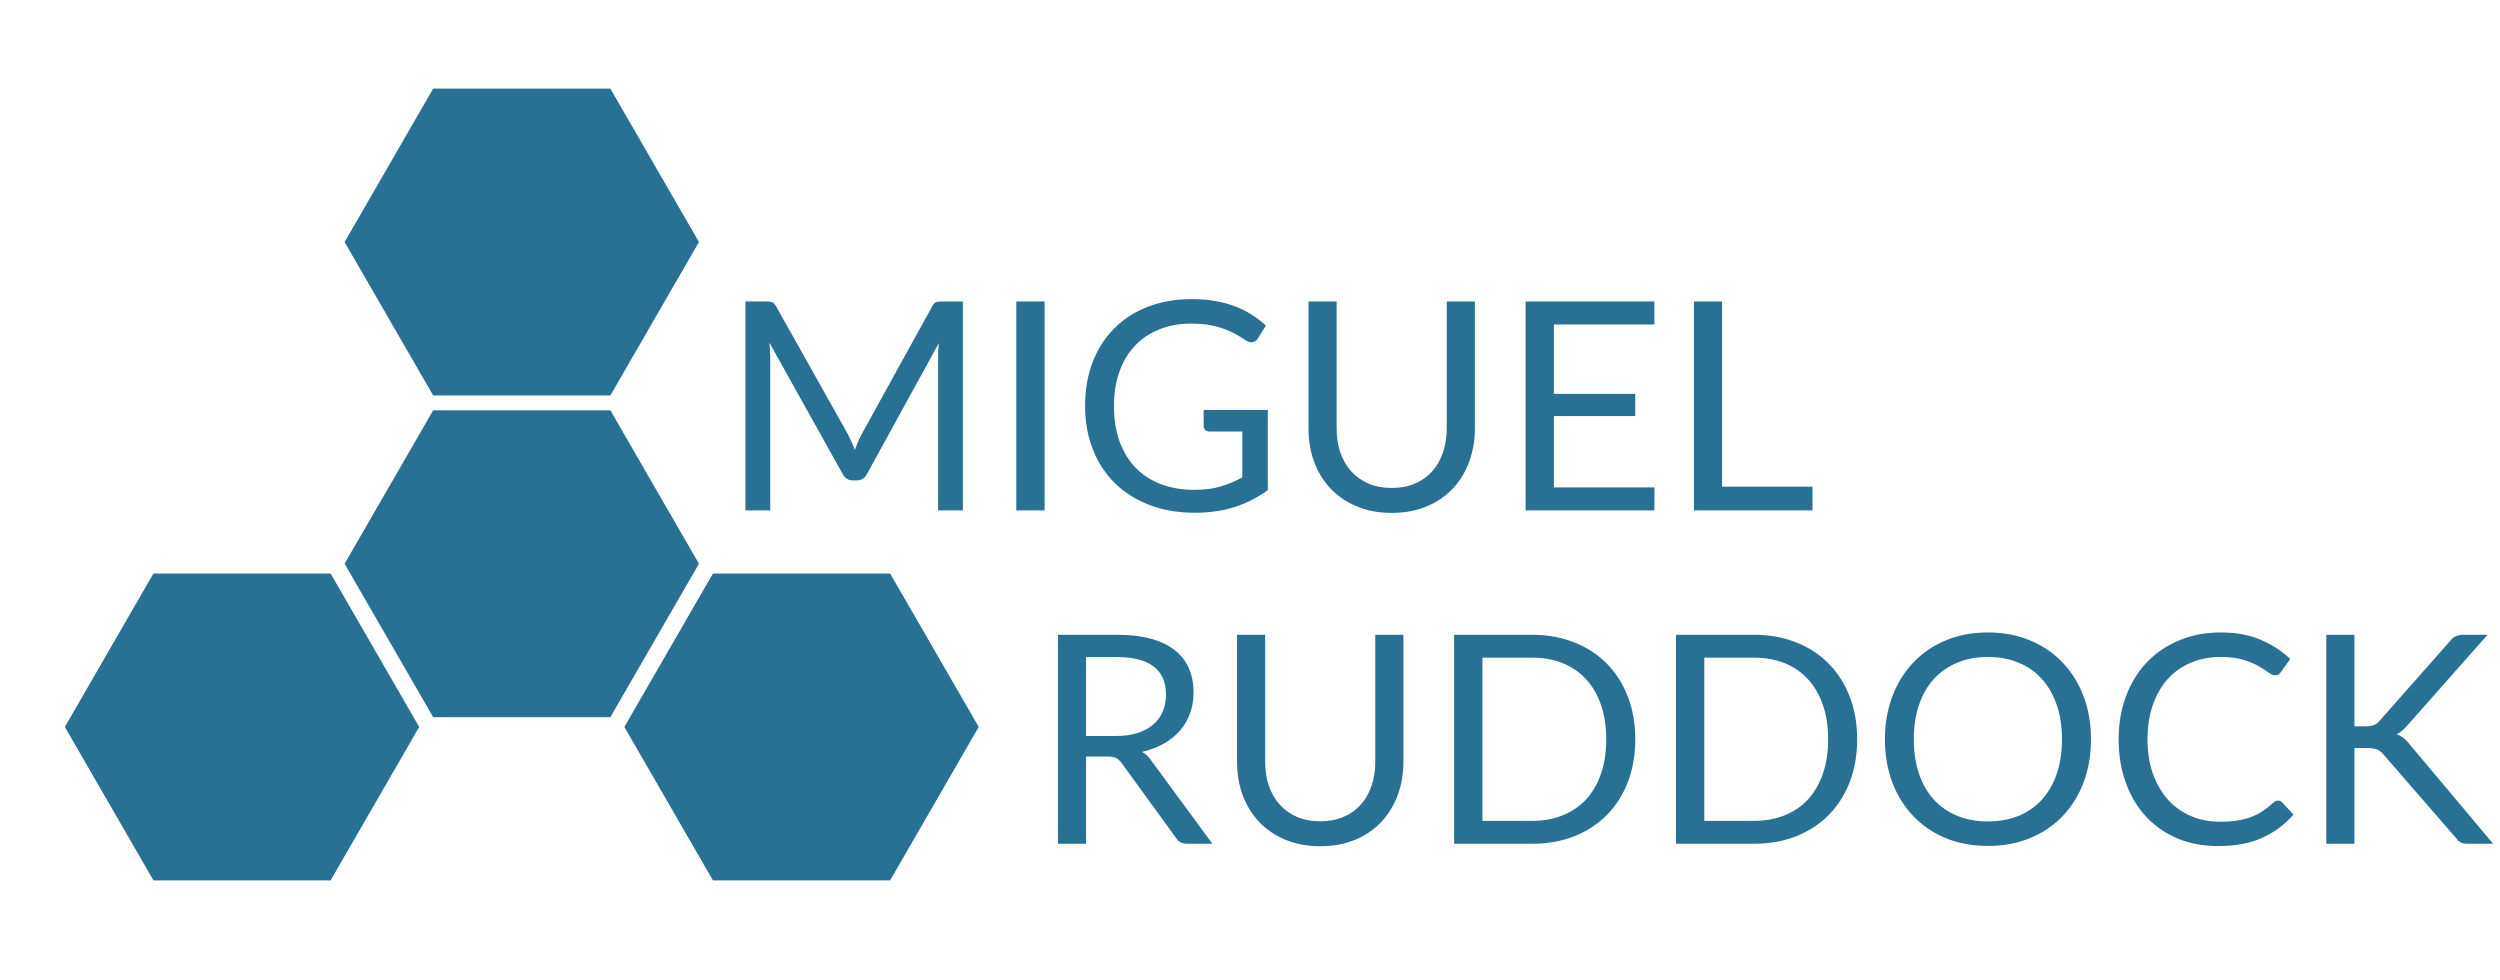
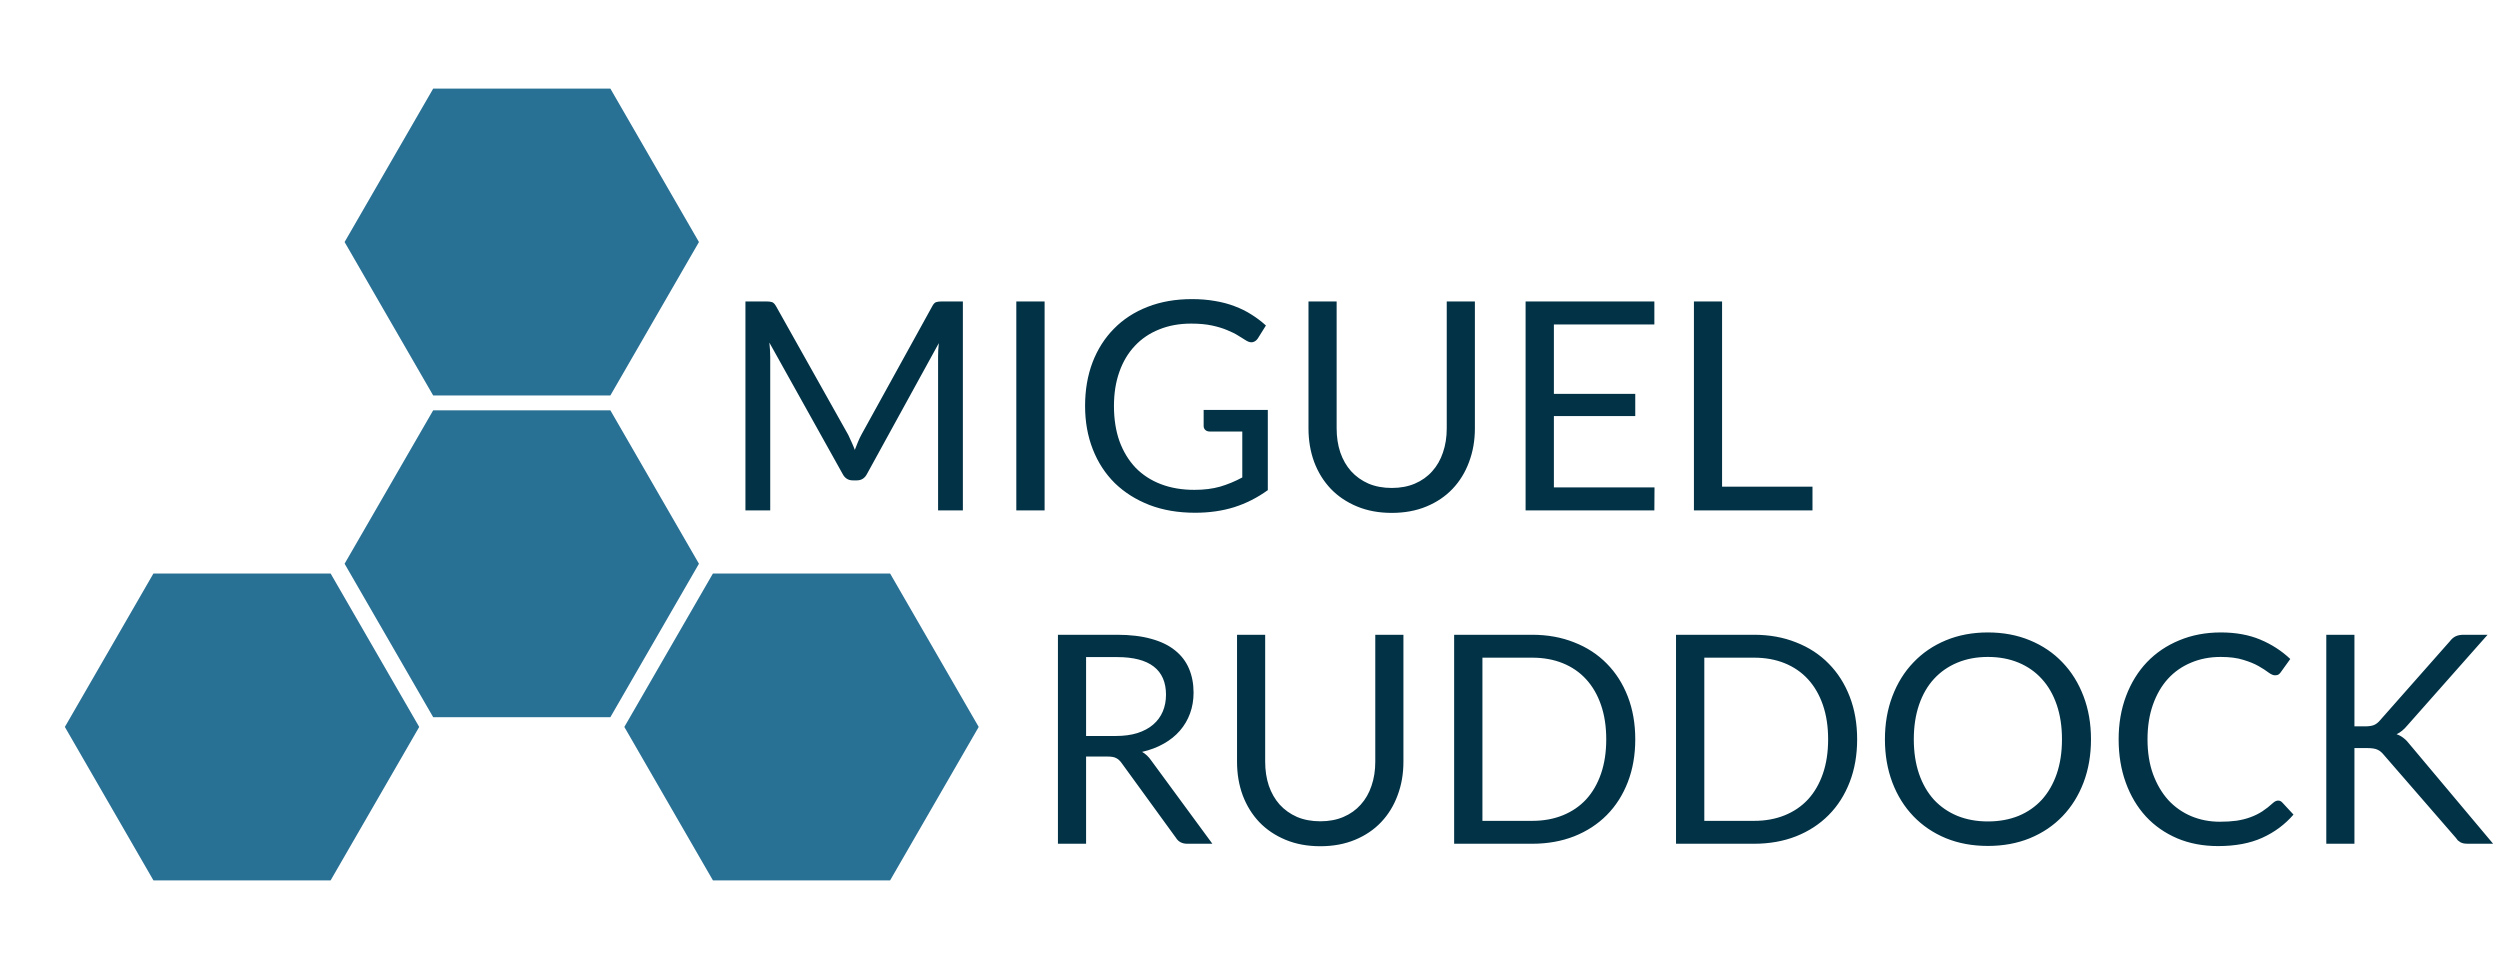
<svg xmlns="http://www.w3.org/2000/svg" width="240" height="94" viewBox="0 0 240 94" fill="none">
  <path d="M41.586 8.505L58.595 8.505L67.099 23.235L58.595 37.966L41.586 37.966L33.081 23.235L41.586 8.505Z" fill="#287094" />
  <path d="M14.73 55.056L31.739 55.056L40.244 69.786L31.739 84.516L14.73 84.516L6.226 69.786L14.73 55.056Z" fill="#287094" />
  <path d="M41.586 39.39L58.595 39.39L67.099 54.12L58.595 68.85L41.586 68.85L33.081 54.12L41.586 39.39Z" fill="#287094" />
-   <path d="M68.443 55.056L85.452 55.056L93.957 69.786L85.452 84.516L68.443 84.516L59.939 69.786L68.443 55.056Z" fill="#287094" />
-   <path d="M92.436 28.938V49H90.056V34.258C90.056 34.062 90.061 33.852 90.07 33.628C90.089 33.404 90.107 33.175 90.126 32.942L83.238 45.486C83.023 45.906 82.697 46.116 82.258 46.116H81.866C81.427 46.116 81.101 45.906 80.886 45.486L73.858 32.886C73.914 33.381 73.942 33.838 73.942 34.258V49H71.562V28.938H73.564C73.807 28.938 73.993 28.961 74.124 29.008C74.255 29.055 74.381 29.185 74.502 29.4L81.432 41.748C81.544 41.972 81.651 42.205 81.754 42.448C81.866 42.691 81.969 42.938 82.062 43.19C82.155 42.938 82.253 42.691 82.356 42.448C82.459 42.196 82.571 41.958 82.692 41.734L89.496 29.4C89.608 29.185 89.729 29.055 89.86 29.008C90 28.961 90.191 28.938 90.434 28.938H92.436ZM100.282 49H97.566V28.938H100.282V49ZM121.71 39.354V47.054C120.702 47.782 119.624 48.328 118.476 48.692C117.337 49.047 116.086 49.224 114.724 49.224C113.109 49.224 111.653 48.977 110.356 48.482C109.058 47.978 107.948 47.278 107.024 46.382C106.109 45.477 105.404 44.394 104.91 43.134C104.415 41.874 104.168 40.488 104.168 38.976C104.168 37.445 104.406 36.05 104.882 34.79C105.367 33.53 106.053 32.452 106.94 31.556C107.826 30.651 108.904 29.951 110.174 29.456C111.443 28.961 112.862 28.714 114.43 28.714C115.223 28.714 115.96 28.775 116.642 28.896C117.323 29.008 117.953 29.176 118.532 29.4C119.11 29.615 119.647 29.881 120.142 30.198C120.636 30.506 121.098 30.856 121.528 31.248L120.758 32.48C120.636 32.667 120.478 32.788 120.282 32.844C120.095 32.891 119.885 32.844 119.652 32.704C119.428 32.573 119.171 32.415 118.882 32.228C118.592 32.041 118.238 31.864 117.818 31.696C117.407 31.519 116.917 31.369 116.348 31.248C115.788 31.127 115.12 31.066 114.346 31.066C113.216 31.066 112.194 31.253 111.28 31.626C110.365 31.99 109.586 32.517 108.942 33.208C108.298 33.889 107.803 34.72 107.458 35.7C107.112 36.671 106.94 37.763 106.94 38.976C106.94 40.236 107.117 41.365 107.472 42.364C107.836 43.353 108.349 44.198 109.012 44.898C109.684 45.589 110.496 46.116 111.448 46.48C112.4 46.844 113.468 47.026 114.654 47.026C115.587 47.026 116.413 46.923 117.132 46.718C117.86 46.503 118.569 46.209 119.26 45.836V41.426H116.138C115.96 41.426 115.816 41.375 115.704 41.272C115.601 41.169 115.55 41.043 115.55 40.894V39.354H121.71ZM133.609 46.844C134.439 46.844 135.181 46.704 135.835 46.424C136.488 46.144 137.039 45.752 137.487 45.248C137.944 44.744 138.289 44.142 138.523 43.442C138.765 42.742 138.887 41.972 138.887 41.132V28.938H141.589V41.132C141.589 42.289 141.402 43.363 141.029 44.352C140.665 45.341 140.137 46.2 139.447 46.928C138.765 47.647 137.93 48.211 136.941 48.622C135.951 49.033 134.841 49.238 133.609 49.238C132.377 49.238 131.266 49.033 130.277 48.622C129.287 48.211 128.447 47.647 127.757 46.928C127.066 46.2 126.534 45.341 126.161 44.352C125.797 43.363 125.615 42.289 125.615 41.132V28.938H128.317V41.118C128.317 41.958 128.433 42.728 128.667 43.428C128.909 44.128 129.255 44.73 129.703 45.234C130.16 45.738 130.715 46.135 131.369 46.424C132.031 46.704 132.778 46.844 133.609 46.844ZM158.833 46.788L158.819 49H146.457V28.938H158.819V31.15H149.173V37.814H156.985V39.942H149.173V46.788H158.833ZM173.999 46.718V49H162.617V28.938H165.319V46.718H173.999Z" fill="#287094" />
-   <path d="M107.12 70.654C107.904 70.654 108.595 70.561 109.192 70.374C109.799 70.178 110.303 69.907 110.704 69.562C111.115 69.207 111.423 68.787 111.628 68.302C111.833 67.817 111.936 67.28 111.936 66.692C111.936 65.497 111.544 64.597 110.76 63.99C109.976 63.383 108.8 63.08 107.232 63.08H104.264V70.654H107.12ZM116.388 81H113.98C113.485 81 113.121 80.809 112.888 80.426L107.68 73.258C107.521 73.034 107.349 72.875 107.162 72.782C106.985 72.679 106.705 72.628 106.322 72.628H104.264V81H101.562V60.938H107.232C108.501 60.938 109.598 61.069 110.522 61.33C111.446 61.582 112.207 61.951 112.804 62.436C113.411 62.921 113.859 63.509 114.148 64.2C114.437 64.881 114.582 65.647 114.582 66.496C114.582 67.205 114.47 67.868 114.246 68.484C114.022 69.1 113.695 69.655 113.266 70.15C112.846 70.635 112.328 71.051 111.712 71.396C111.105 71.741 110.415 72.003 109.64 72.18C109.985 72.376 110.284 72.661 110.536 73.034L116.388 81ZM126.749 78.844C127.58 78.844 128.322 78.704 128.975 78.424C129.629 78.144 130.179 77.752 130.627 77.248C131.085 76.744 131.43 76.142 131.663 75.442C131.906 74.742 132.027 73.972 132.027 73.132V60.938H134.729V73.132C134.729 74.289 134.543 75.363 134.169 76.352C133.805 77.341 133.278 78.2 132.587 78.928C131.906 79.647 131.071 80.211 130.081 80.622C129.092 81.033 127.981 81.238 126.749 81.238C125.517 81.238 124.407 81.033 123.417 80.622C122.428 80.211 121.588 79.647 120.897 78.928C120.207 78.2 119.675 77.341 119.301 76.352C118.937 75.363 118.755 74.289 118.755 73.132V60.938H121.457V73.118C121.457 73.958 121.574 74.728 121.807 75.428C122.05 76.128 122.395 76.73 122.843 77.234C123.301 77.738 123.856 78.135 124.509 78.424C125.172 78.704 125.919 78.844 126.749 78.844ZM156.985 70.976C156.985 72.479 156.747 73.846 156.271 75.078C155.795 76.31 155.123 77.365 154.255 78.242C153.387 79.119 152.342 79.801 151.119 80.286C149.906 80.762 148.562 81 147.087 81H139.597V60.938H147.087C148.562 60.938 149.906 61.181 151.119 61.666C152.342 62.142 153.387 62.823 154.255 63.71C155.123 64.587 155.795 65.642 156.271 66.874C156.747 68.106 156.985 69.473 156.985 70.976ZM154.199 70.976C154.199 69.744 154.031 68.643 153.695 67.672C153.359 66.701 152.883 65.88 152.267 65.208C151.651 64.536 150.904 64.023 150.027 63.668C149.15 63.313 148.17 63.136 147.087 63.136H142.313V78.802H147.087C148.17 78.802 149.15 78.625 150.027 78.27C150.904 77.915 151.651 77.407 152.267 76.744C152.883 76.072 153.359 75.251 153.695 74.28C154.031 73.309 154.199 72.208 154.199 70.976ZM178.286 70.976C178.286 72.479 178.048 73.846 177.572 75.078C177.096 76.31 176.424 77.365 175.556 78.242C174.688 79.119 173.643 79.801 172.42 80.286C171.207 80.762 169.863 81 168.388 81H160.898V60.938H168.388C169.863 60.938 171.207 61.181 172.42 61.666C173.643 62.142 174.688 62.823 175.556 63.71C176.424 64.587 177.096 65.642 177.572 66.874C178.048 68.106 178.286 69.473 178.286 70.976ZM175.5 70.976C175.5 69.744 175.332 68.643 174.996 67.672C174.66 66.701 174.184 65.88 173.568 65.208C172.952 64.536 172.205 64.023 171.328 63.668C170.451 63.313 169.471 63.136 168.388 63.136H163.614V78.802H168.388C169.471 78.802 170.451 78.625 171.328 78.27C172.205 77.915 172.952 77.407 173.568 76.744C174.184 76.072 174.66 75.251 174.996 74.28C175.332 73.309 175.5 72.208 175.5 70.976ZM200.735 70.976C200.735 72.479 200.497 73.86 200.021 75.12C199.545 76.371 198.873 77.449 198.005 78.354C197.137 79.259 196.091 79.964 194.869 80.468C193.655 80.963 192.311 81.21 190.837 81.21C189.362 81.21 188.018 80.963 186.805 80.468C185.591 79.964 184.551 79.259 183.683 78.354C182.815 77.449 182.143 76.371 181.667 75.12C181.191 73.86 180.953 72.479 180.953 70.976C180.953 69.473 181.191 68.097 181.667 66.846C182.143 65.586 182.815 64.503 183.683 63.598C184.551 62.683 185.591 61.974 186.805 61.47C188.018 60.966 189.362 60.714 190.837 60.714C192.311 60.714 193.655 60.966 194.869 61.47C196.091 61.974 197.137 62.683 198.005 63.598C198.873 64.503 199.545 65.586 200.021 66.846C200.497 68.097 200.735 69.473 200.735 70.976ZM197.949 70.976C197.949 69.744 197.781 68.638 197.445 67.658C197.109 66.678 196.633 65.852 196.017 65.18C195.401 64.499 194.654 63.976 193.777 63.612C192.899 63.248 191.919 63.066 190.837 63.066C189.763 63.066 188.788 63.248 187.911 63.612C187.033 63.976 186.282 64.499 185.657 65.18C185.041 65.852 184.565 66.678 184.229 67.658C183.893 68.638 183.725 69.744 183.725 70.976C183.725 72.208 183.893 73.314 184.229 74.294C184.565 75.265 185.041 76.091 185.657 76.772C186.282 77.444 187.033 77.962 187.911 78.326C188.788 78.681 189.763 78.858 190.837 78.858C191.919 78.858 192.899 78.681 193.777 78.326C194.654 77.962 195.401 77.444 196.017 76.772C196.633 76.091 197.109 75.265 197.445 74.294C197.781 73.314 197.949 72.208 197.949 70.976ZM218.705 76.856C218.854 76.856 218.985 76.917 219.097 77.038L220.175 78.2C219.353 79.152 218.355 79.894 217.179 80.426C216.012 80.958 214.598 81.224 212.937 81.224C211.499 81.224 210.193 80.977 209.017 80.482C207.841 79.978 206.837 79.278 206.007 78.382C205.176 77.477 204.532 76.394 204.075 75.134C203.617 73.874 203.389 72.488 203.389 70.976C203.389 69.464 203.627 68.078 204.103 66.818C204.579 65.558 205.246 64.475 206.105 63.57C206.973 62.665 208.009 61.965 209.213 61.47C210.417 60.966 211.747 60.714 213.203 60.714C214.631 60.714 215.891 60.943 216.983 61.4C218.075 61.857 219.036 62.478 219.867 63.262L218.971 64.508C218.915 64.601 218.84 64.681 218.747 64.746C218.663 64.802 218.546 64.83 218.397 64.83C218.229 64.83 218.023 64.741 217.781 64.564C217.538 64.377 217.221 64.172 216.829 63.948C216.437 63.724 215.947 63.523 215.359 63.346C214.771 63.159 214.047 63.066 213.189 63.066C212.153 63.066 211.205 63.248 210.347 63.612C209.488 63.967 208.746 64.485 208.121 65.166C207.505 65.847 207.024 66.678 206.679 67.658C206.333 68.638 206.161 69.744 206.161 70.976C206.161 72.227 206.338 73.342 206.693 74.322C207.057 75.302 207.547 76.133 208.163 76.814C208.788 77.486 209.521 77.999 210.361 78.354C211.21 78.709 212.125 78.886 213.105 78.886C213.702 78.886 214.239 78.853 214.715 78.788C215.2 78.713 215.643 78.601 216.045 78.452C216.455 78.303 216.833 78.116 217.179 77.892C217.533 77.659 217.883 77.383 218.229 77.066C218.387 76.926 218.546 76.856 218.705 76.856ZM226.026 69.73H227.048C227.402 69.73 227.687 69.688 227.902 69.604C228.116 69.511 228.312 69.357 228.49 69.142L235.168 61.582C235.354 61.339 235.55 61.171 235.756 61.078C235.961 60.985 236.213 60.938 236.512 60.938H238.808L231.164 69.576C230.977 69.8 230.795 69.987 230.618 70.136C230.45 70.276 230.268 70.393 230.072 70.486C230.324 70.57 230.552 70.696 230.758 70.864C230.963 71.023 231.164 71.233 231.36 71.494L239.34 81H236.988C236.81 81 236.656 80.991 236.526 80.972C236.404 80.944 236.297 80.907 236.204 80.86C236.11 80.804 236.026 80.743 235.952 80.678C235.886 80.603 235.821 80.519 235.756 80.426L228.84 72.46C228.653 72.227 228.452 72.063 228.238 71.97C228.023 71.867 227.696 71.816 227.258 71.816H226.026V81H223.324V60.938H226.026V69.73Z" fill="#287094" />
+   <path d="M68.441 55.056L85.45 55.056L93.955 69.786L85.45 84.516L68.441 84.516L59.937 69.786L68.441 55.056Z" fill="#287094" />
+   <path d="M92.436 28.938V49H90.056V34.258C90.056 34.062 90.061 33.852 90.07 33.628C90.089 33.404 90.107 33.175 90.126 32.942L83.238 45.486C83.023 45.906 82.697 46.116 82.258 46.116H81.866C81.427 46.116 81.101 45.906 80.886 45.486L73.858 32.886C73.914 33.381 73.942 33.838 73.942 34.258V49H71.562V28.938H73.564C73.807 28.938 73.993 28.961 74.124 29.008C74.255 29.055 74.381 29.185 74.502 29.4L81.432 41.748C81.544 41.972 81.651 42.205 81.754 42.448C81.866 42.691 81.969 42.938 82.062 43.19C82.155 42.938 82.253 42.691 82.356 42.448C82.459 42.196 82.571 41.958 82.692 41.734L89.496 29.4C89.608 29.185 89.729 29.055 89.86 29.008C90 28.961 90.191 28.938 90.434 28.938H92.436ZM100.282 49H97.566V28.938H100.282V49ZM121.71 39.354V47.054C120.702 47.782 119.624 48.328 118.476 48.692C117.337 49.047 116.086 49.224 114.724 49.224C113.109 49.224 111.653 48.977 110.356 48.482C109.058 47.978 107.948 47.278 107.024 46.382C106.109 45.477 105.404 44.394 104.91 43.134C104.415 41.874 104.168 40.488 104.168 38.976C104.168 37.445 104.406 36.05 104.882 34.79C105.367 33.53 106.053 32.452 106.94 31.556C107.826 30.651 108.904 29.951 110.174 29.456C111.443 28.961 112.862 28.714 114.43 28.714C115.223 28.714 115.96 28.775 116.642 28.896C117.323 29.008 117.953 29.176 118.532 29.4C119.11 29.615 119.647 29.881 120.142 30.198C120.636 30.506 121.098 30.856 121.528 31.248L120.758 32.48C120.636 32.667 120.478 32.788 120.282 32.844C120.095 32.891 119.885 32.844 119.652 32.704C119.428 32.573 119.171 32.415 118.882 32.228C118.592 32.041 118.238 31.864 117.818 31.696C117.407 31.519 116.917 31.369 116.348 31.248C115.788 31.127 115.12 31.066 114.346 31.066C113.216 31.066 112.194 31.253 111.28 31.626C110.365 31.99 109.586 32.517 108.942 33.208C108.298 33.889 107.803 34.72 107.458 35.7C107.112 36.671 106.94 37.763 106.94 38.976C106.94 40.236 107.117 41.365 107.472 42.364C107.836 43.353 108.349 44.198 109.012 44.898C109.684 45.589 110.496 46.116 111.448 46.48C112.4 46.844 113.468 47.026 114.654 47.026C115.587 47.026 116.413 46.923 117.132 46.718C117.86 46.503 118.569 46.209 119.26 45.836V41.426H116.138C115.96 41.426 115.816 41.375 115.704 41.272C115.601 41.169 115.55 41.043 115.55 40.894V39.354H121.71ZM133.609 46.844C134.439 46.844 135.181 46.704 135.835 46.424C136.488 46.144 137.039 45.752 137.487 45.248C137.944 44.744 138.289 44.142 138.523 43.442C138.765 42.742 138.887 41.972 138.887 41.132V28.938H141.589V41.132C141.589 42.289 141.402 43.363 141.029 44.352C140.665 45.341 140.137 46.2 139.447 46.928C138.765 47.647 137.93 48.211 136.941 48.622C135.951 49.033 134.841 49.238 133.609 49.238C132.377 49.238 131.266 49.033 130.277 48.622C129.287 48.211 128.447 47.647 127.757 46.928C127.066 46.2 126.534 45.341 126.161 44.352C125.797 43.363 125.615 42.289 125.615 41.132V28.938H128.317V41.118C128.317 41.958 128.433 42.728 128.667 43.428C128.909 44.128 129.255 44.73 129.703 45.234C130.16 45.738 130.715 46.135 131.369 46.424C132.031 46.704 132.778 46.844 133.609 46.844ZM158.833 46.788L158.819 49H146.457V28.938H158.819V31.15H149.173V37.814H156.985V39.942H149.173V46.788H158.833ZM173.999 46.718V49H162.617V28.938H165.319V46.718H173.999Z" fill="#023246" />
+   <path d="M107.12 70.654C107.904 70.654 108.595 70.561 109.192 70.374C109.799 70.178 110.303 69.907 110.704 69.562C111.115 69.207 111.423 68.787 111.628 68.302C111.833 67.817 111.936 67.28 111.936 66.692C111.936 65.497 111.544 64.597 110.76 63.99C109.976 63.383 108.8 63.08 107.232 63.08H104.264V70.654H107.12ZM116.388 81H113.98C113.485 81 113.121 80.809 112.888 80.426L107.68 73.258C107.521 73.034 107.349 72.875 107.162 72.782C106.985 72.679 106.705 72.628 106.322 72.628H104.264V81H101.562V60.938H107.232C108.501 60.938 109.598 61.069 110.522 61.33C111.446 61.582 112.207 61.951 112.804 62.436C113.411 62.921 113.859 63.509 114.148 64.2C114.437 64.881 114.582 65.647 114.582 66.496C114.582 67.205 114.47 67.868 114.246 68.484C114.022 69.1 113.695 69.655 113.266 70.15C112.846 70.635 112.328 71.051 111.712 71.396C111.105 71.741 110.415 72.003 109.64 72.18C109.985 72.376 110.284 72.661 110.536 73.034L116.388 81ZM126.749 78.844C127.58 78.844 128.322 78.704 128.975 78.424C129.629 78.144 130.179 77.752 130.627 77.248C131.085 76.744 131.43 76.142 131.663 75.442C131.906 74.742 132.027 73.972 132.027 73.132V60.938H134.729V73.132C134.729 74.289 134.543 75.363 134.169 76.352C133.805 77.341 133.278 78.2 132.587 78.928C131.906 79.647 131.071 80.211 130.081 80.622C129.092 81.033 127.981 81.238 126.749 81.238C125.517 81.238 124.407 81.033 123.417 80.622C122.428 80.211 121.588 79.647 120.897 78.928C120.207 78.2 119.675 77.341 119.301 76.352C118.937 75.363 118.755 74.289 118.755 73.132V60.938H121.457V73.118C121.457 73.958 121.574 74.728 121.807 75.428C122.05 76.128 122.395 76.73 122.843 77.234C123.301 77.738 123.856 78.135 124.509 78.424C125.172 78.704 125.919 78.844 126.749 78.844ZM156.985 70.976C156.985 72.479 156.747 73.846 156.271 75.078C155.795 76.31 155.123 77.365 154.255 78.242C153.387 79.119 152.342 79.801 151.119 80.286C149.906 80.762 148.562 81 147.087 81H139.597V60.938H147.087C148.562 60.938 149.906 61.181 151.119 61.666C152.342 62.142 153.387 62.823 154.255 63.71C155.123 64.587 155.795 65.642 156.271 66.874C156.747 68.106 156.985 69.473 156.985 70.976ZM154.199 70.976C154.199 69.744 154.031 68.643 153.695 67.672C153.359 66.701 152.883 65.88 152.267 65.208C151.651 64.536 150.904 64.023 150.027 63.668C149.15 63.313 148.17 63.136 147.087 63.136H142.313V78.802H147.087C148.17 78.802 149.15 78.625 150.027 78.27C150.904 77.915 151.651 77.407 152.267 76.744C152.883 76.072 153.359 75.251 153.695 74.28C154.031 73.309 154.199 72.208 154.199 70.976ZM178.286 70.976C178.286 72.479 178.048 73.846 177.572 75.078C177.096 76.31 176.424 77.365 175.556 78.242C174.688 79.119 173.643 79.801 172.42 80.286C171.207 80.762 169.863 81 168.388 81H160.898V60.938H168.388C169.863 60.938 171.207 61.181 172.42 61.666C173.643 62.142 174.688 62.823 175.556 63.71C176.424 64.587 177.096 65.642 177.572 66.874C178.048 68.106 178.286 69.473 178.286 70.976ZM175.5 70.976C175.5 69.744 175.332 68.643 174.996 67.672C174.66 66.701 174.184 65.88 173.568 65.208C172.952 64.536 172.205 64.023 171.328 63.668C170.451 63.313 169.471 63.136 168.388 63.136H163.614V78.802H168.388C169.471 78.802 170.451 78.625 171.328 78.27C172.205 77.915 172.952 77.407 173.568 76.744C174.184 76.072 174.66 75.251 174.996 74.28C175.332 73.309 175.5 72.208 175.5 70.976ZM200.735 70.976C200.735 72.479 200.497 73.86 200.021 75.12C199.545 76.371 198.873 77.449 198.005 78.354C197.137 79.259 196.091 79.964 194.869 80.468C193.655 80.963 192.311 81.21 190.837 81.21C189.362 81.21 188.018 80.963 186.805 80.468C185.591 79.964 184.551 79.259 183.683 78.354C182.815 77.449 182.143 76.371 181.667 75.12C181.191 73.86 180.953 72.479 180.953 70.976C180.953 69.473 181.191 68.097 181.667 66.846C182.143 65.586 182.815 64.503 183.683 63.598C184.551 62.683 185.591 61.974 186.805 61.47C188.018 60.966 189.362 60.714 190.837 60.714C192.311 60.714 193.655 60.966 194.869 61.47C196.091 61.974 197.137 62.683 198.005 63.598C198.873 64.503 199.545 65.586 200.021 66.846C200.497 68.097 200.735 69.473 200.735 70.976ZM197.949 70.976C197.949 69.744 197.781 68.638 197.445 67.658C197.109 66.678 196.633 65.852 196.017 65.18C195.401 64.499 194.654 63.976 193.777 63.612C192.899 63.248 191.919 63.066 190.837 63.066C189.763 63.066 188.788 63.248 187.911 63.612C187.033 63.976 186.282 64.499 185.657 65.18C185.041 65.852 184.565 66.678 184.229 67.658C183.893 68.638 183.725 69.744 183.725 70.976C183.725 72.208 183.893 73.314 184.229 74.294C184.565 75.265 185.041 76.091 185.657 76.772C186.282 77.444 187.033 77.962 187.911 78.326C188.788 78.681 189.763 78.858 190.837 78.858C191.919 78.858 192.899 78.681 193.777 78.326C194.654 77.962 195.401 77.444 196.017 76.772C196.633 76.091 197.109 75.265 197.445 74.294C197.781 73.314 197.949 72.208 197.949 70.976ZM218.705 76.856C218.854 76.856 218.985 76.917 219.097 77.038L220.175 78.2C219.353 79.152 218.355 79.894 217.179 80.426C216.012 80.958 214.598 81.224 212.937 81.224C211.499 81.224 210.193 80.977 209.017 80.482C207.841 79.978 206.837 79.278 206.007 78.382C205.176 77.477 204.532 76.394 204.075 75.134C203.617 73.874 203.389 72.488 203.389 70.976C203.389 69.464 203.627 68.078 204.103 66.818C204.579 65.558 205.246 64.475 206.105 63.57C206.973 62.665 208.009 61.965 209.213 61.47C210.417 60.966 211.747 60.714 213.203 60.714C214.631 60.714 215.891 60.943 216.983 61.4C218.075 61.857 219.036 62.478 219.867 63.262L218.971 64.508C218.915 64.601 218.84 64.681 218.747 64.746C218.663 64.802 218.546 64.83 218.397 64.83C218.229 64.83 218.023 64.741 217.781 64.564C217.538 64.377 217.221 64.172 216.829 63.948C216.437 63.724 215.947 63.523 215.359 63.346C214.771 63.159 214.047 63.066 213.189 63.066C212.153 63.066 211.205 63.248 210.347 63.612C209.488 63.967 208.746 64.485 208.121 65.166C207.505 65.847 207.024 66.678 206.679 67.658C206.333 68.638 206.161 69.744 206.161 70.976C206.161 72.227 206.338 73.342 206.693 74.322C207.057 75.302 207.547 76.133 208.163 76.814C208.788 77.486 209.521 77.999 210.361 78.354C211.21 78.709 212.125 78.886 213.105 78.886C213.702 78.886 214.239 78.853 214.715 78.788C215.2 78.713 215.643 78.601 216.045 78.452C216.455 78.303 216.833 78.116 217.179 77.892C217.533 77.659 217.883 77.383 218.229 77.066C218.387 76.926 218.546 76.856 218.705 76.856ZM226.026 69.73H227.048C227.402 69.73 227.687 69.688 227.902 69.604C228.116 69.511 228.312 69.357 228.49 69.142L235.168 61.582C235.354 61.339 235.55 61.171 235.756 61.078C235.961 60.985 236.213 60.938 236.512 60.938H238.808L231.164 69.576C230.977 69.8 230.795 69.987 230.618 70.136C230.45 70.276 230.268 70.393 230.072 70.486C230.324 70.57 230.552 70.696 230.758 70.864C230.963 71.023 231.164 71.233 231.36 71.494L239.34 81H236.988C236.81 81 236.656 80.991 236.526 80.972C236.404 80.944 236.297 80.907 236.204 80.86C236.11 80.804 236.026 80.743 235.952 80.678C235.886 80.603 235.821 80.519 235.756 80.426L228.84 72.46C228.653 72.227 228.452 72.063 228.238 71.97C228.023 71.867 227.696 71.816 227.258 71.816H226.026V81H223.324V60.938H226.026V69.73Z" fill="#023246" />
</svg>
